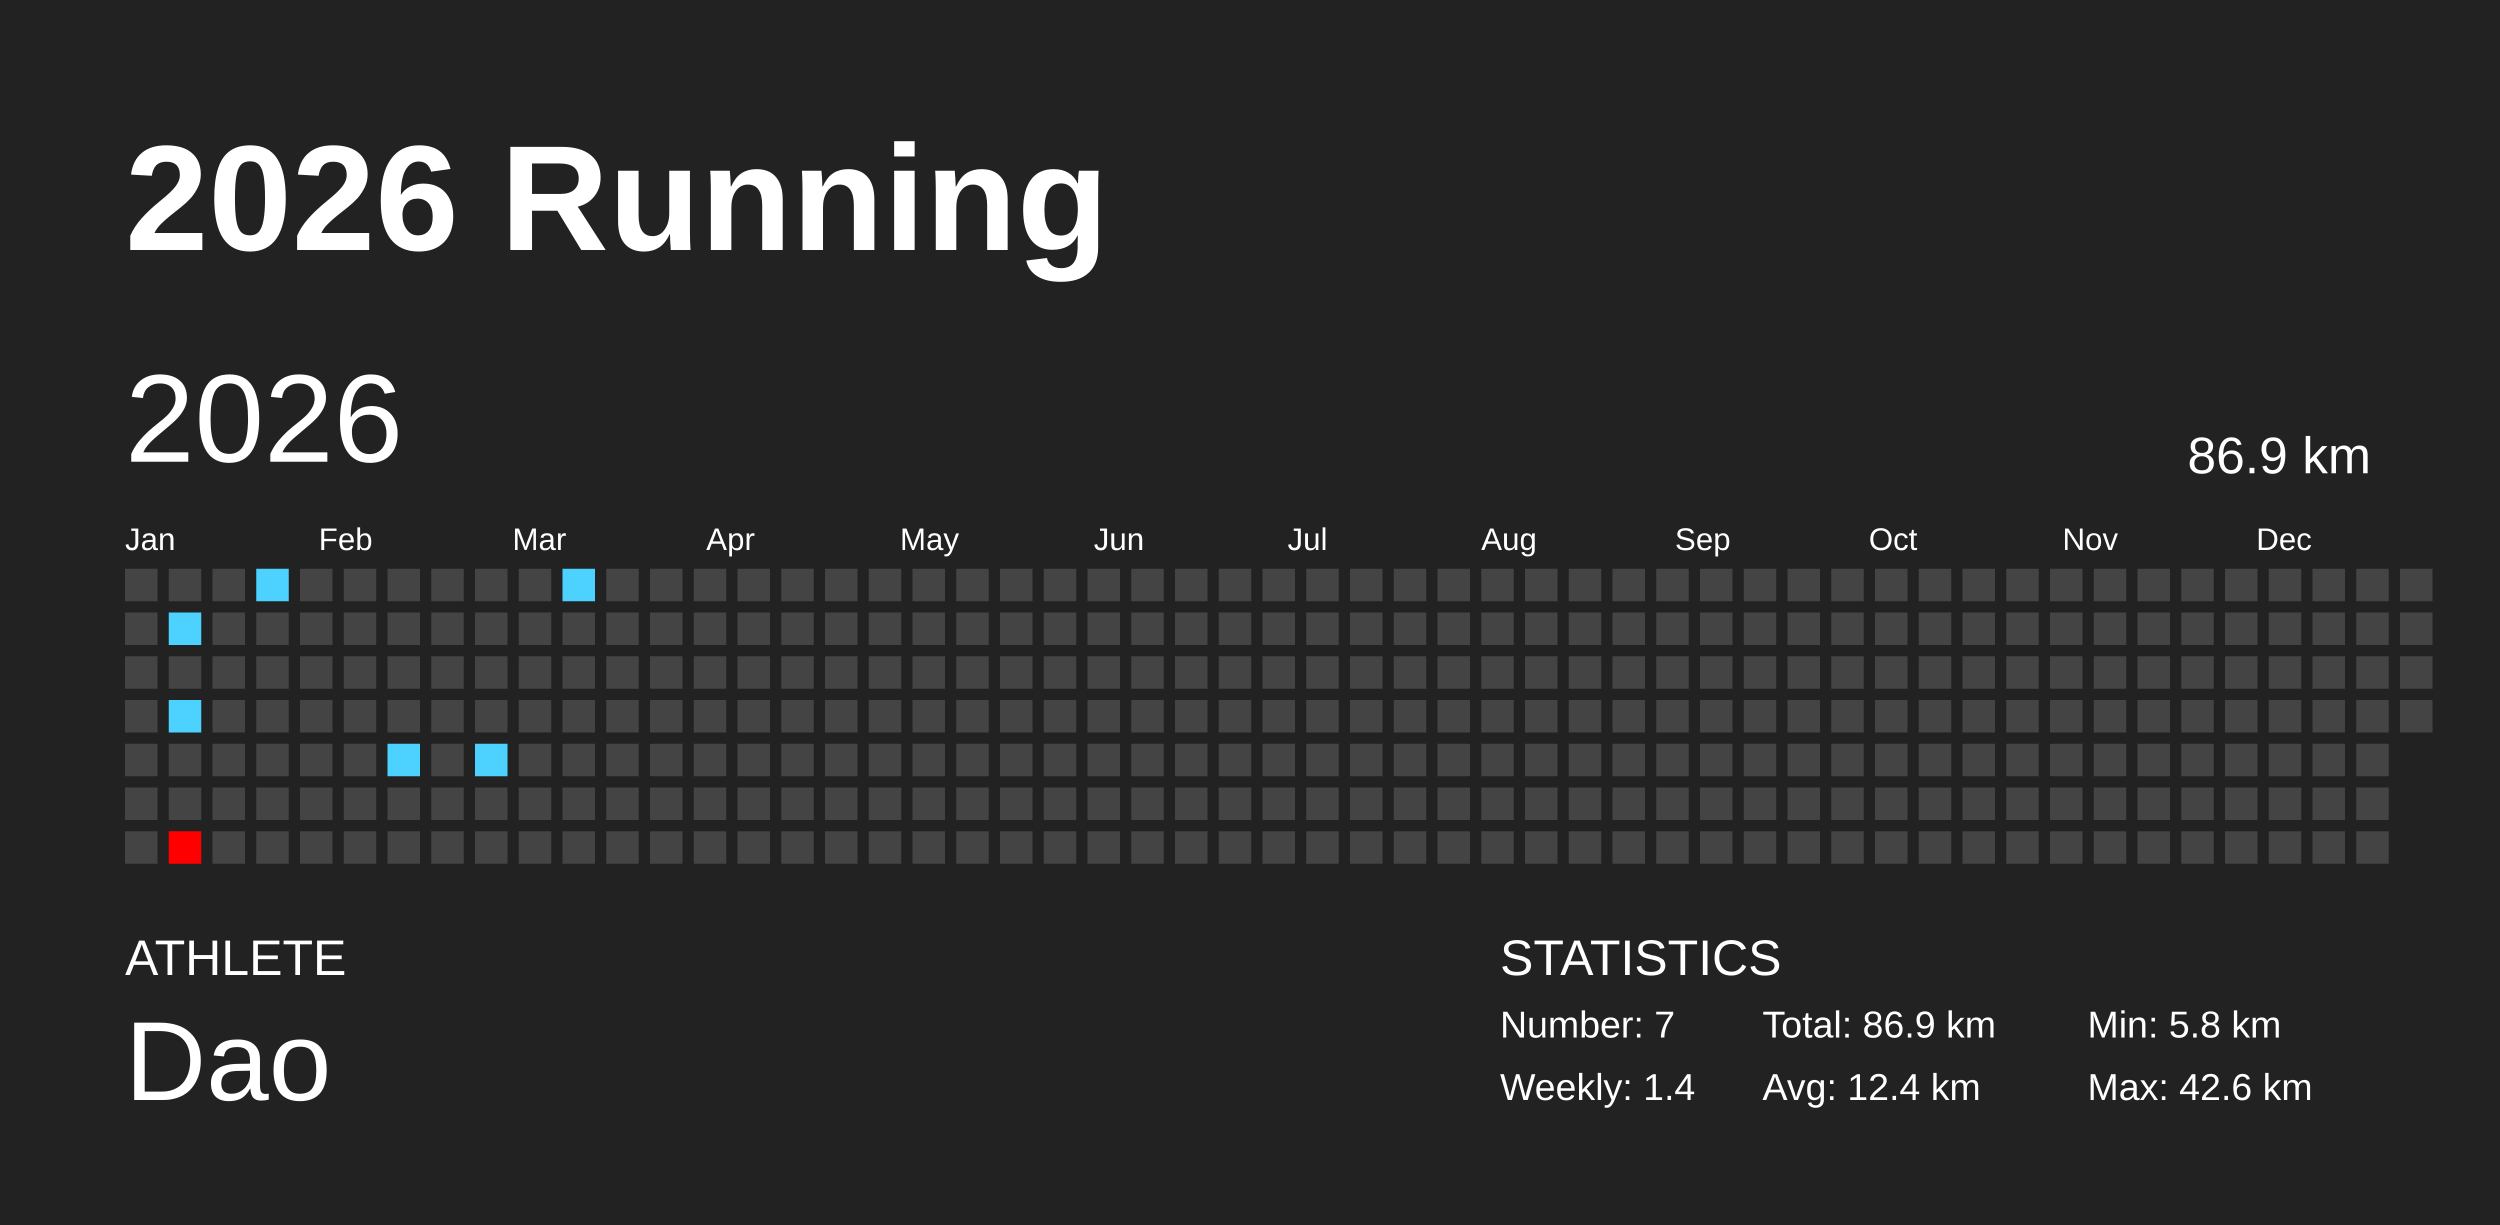
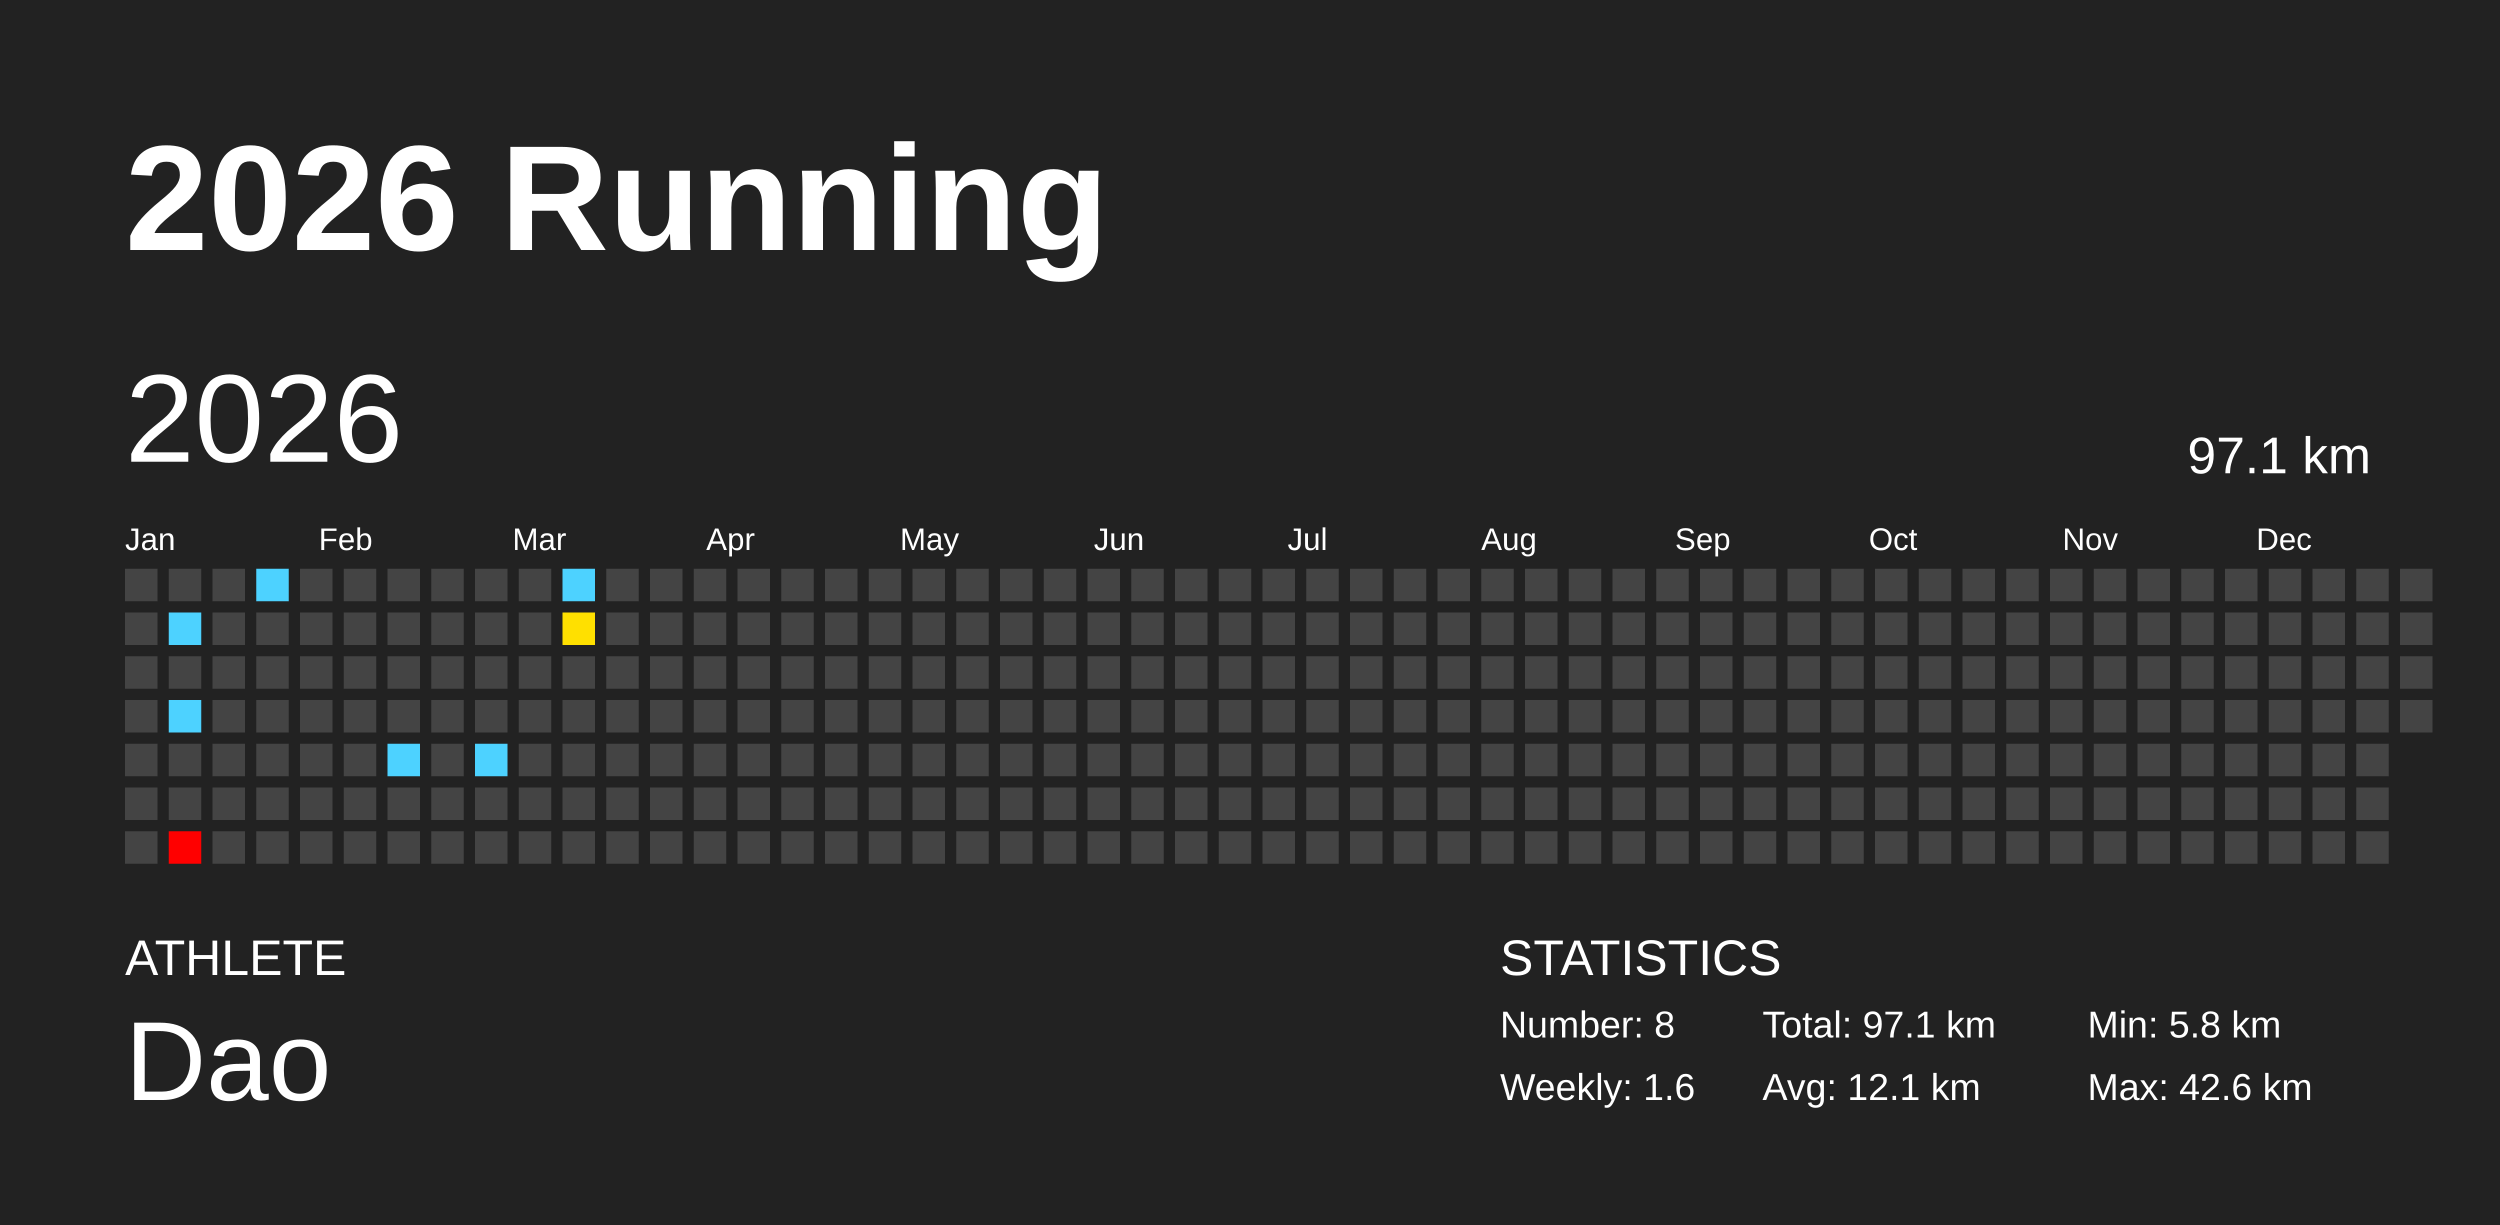
<svg xmlns="http://www.w3.org/2000/svg" baseProfile="full" height="98mm" version="1.1" viewBox="0,0,200,98" width="200mm">
  <defs />
  <rect fill="#222222" height="98" width="200" x="0" y="0" />
  <text fill="#FFFFFF" style="font-size:12px; font-family:Arial; font-weight:bold;" x="10" y="20">2026 Running</text>
  <text fill="#FFFFFF" style="font-size:4px; font-family:Arial" x="10" y="78">ATHLETE</text>
  <text fill="#FFFFFF" style="font-size:9px; font-family:Arial" x="10" y="88">Dao</text>
  <text fill="#FFFFFF" style="font-size:4px; font-family:Arial" x="120" y="78">STATISTICS</text>
-   <text fill="#FFFFFF" style="font-size:3px; font-family:Arial" x="120" y="83">Number: 7</text>
-   <text fill="#FFFFFF" style="font-size:3px; font-family:Arial" x="120" y="88">Weekly: 1.4</text>
-   <text fill="#FFFFFF" style="font-size:3px; font-family:Arial" x="141" y="83">Total: 86.9 km</text>
-   <text fill="#FFFFFF" style="font-size:3px; font-family:Arial" x="141" y="88">Avg: 12.4 km</text>
+   <text fill="#FFFFFF" style="font-size:3px; font-family:Arial" x="120" y="83">Number: 8</text>
+   <text fill="#FFFFFF" style="font-size:3px; font-family:Arial" x="120" y="88">Weekly: 1.6</text>
+   <text fill="#FFFFFF" style="font-size:3px; font-family:Arial" x="141" y="83">Total: 97.1 km</text>
+   <text fill="#FFFFFF" style="font-size:3px; font-family:Arial" x="141" y="88">Avg: 12.1 km</text>
  <text fill="#FFFFFF" style="font-size:3px; font-family:Arial" x="167" y="83">Min: 5.8 km</text>
  <text fill="#FFFFFF" style="font-size:3px; font-family:Arial" x="167" y="88">Max: 42.6 km</text>
  <text dominant-baseline="hanging" fill="#FFFFFF" style="font-size:10.0px; font-family:Arial;" x="10" y="30">2026</text>
-   <text dominant-baseline="hanging" fill="#FFFFFF" style="font-size:4.125px; font-family:Arial;" x="175" y="35">86.9 km</text>
+   <text dominant-baseline="hanging" fill="#FFFFFF" style="font-size:4.125px; font-family:Arial;" x="175" y="35">97.1 km</text>
  <text fill="#FFFFFF" style="font-size:2.5px; font-family:Arial" x="10.0" y="44">Jan</text>
  <text fill="#FFFFFF" style="font-size:2.5px; font-family:Arial" x="25.5" y="44">Feb</text>
  <text fill="#FFFFFF" style="font-size:2.5px; font-family:Arial" x="41.0" y="44">Mar</text>
  <text fill="#FFFFFF" style="font-size:2.5px; font-family:Arial" x="56.5" y="44">Apr</text>
  <text fill="#FFFFFF" style="font-size:2.5px; font-family:Arial" x="72.0" y="44">May</text>
  <text fill="#FFFFFF" style="font-size:2.5px; font-family:Arial" x="87.5" y="44">Jun</text>
  <text fill="#FFFFFF" style="font-size:2.5px; font-family:Arial" x="103.0" y="44">Jul</text>
  <text fill="#FFFFFF" style="font-size:2.5px; font-family:Arial" x="118.5" y="44">Aug</text>
  <text fill="#FFFFFF" style="font-size:2.5px; font-family:Arial" x="134.0" y="44">Sep</text>
  <text fill="#FFFFFF" style="font-size:2.5px; font-family:Arial" x="149.5" y="44">Oct</text>
  <text fill="#FFFFFF" style="font-size:2.5px; font-family:Arial" x="165.0" y="44">Nov</text>
  <text fill="#FFFFFF" style="font-size:2.5px; font-family:Arial" x="180.5" y="44">Dec</text>
  <rect fill="#444444" height="2.6" width="2.6" x="10.0" y="45.5" />
  <rect fill="#444444" height="2.6" width="2.6" x="10.0" y="49.0" />
  <rect fill="#444444" height="2.6" width="2.6" x="10.0" y="52.5" />
  <rect fill="#444444" height="2.6" width="2.6" x="10.0" y="56.0" />
  <rect fill="#444444" height="2.6" width="2.6" x="10.0" y="59.5" />
  <rect fill="#444444" height="2.6" width="2.6" x="10.0" y="63.0" />
  <rect fill="#444444" height="2.6" width="2.6" x="10.0" y="66.5" />
  <rect fill="#444444" height="2.6" width="2.6" x="13.5" y="45.5" />
  <rect fill="#4dd2ff" height="2.6" width="2.6" x="13.5" y="49.0" />
  <rect fill="#444444" height="2.6" width="2.6" x="13.5" y="52.5" />
  <rect fill="#4dd2ff" height="2.6" width="2.6" x="13.5" y="56.0" />
  <rect fill="#444444" height="2.6" width="2.6" x="13.5" y="59.5" />
  <rect fill="#444444" height="2.6" width="2.6" x="13.5" y="63.0" />
  <rect fill="red" height="2.6" width="2.6" x="13.5" y="66.5" />
  <rect fill="#444444" height="2.6" width="2.6" x="17.0" y="45.5" />
  <rect fill="#444444" height="2.6" width="2.6" x="17.0" y="49.0" />
  <rect fill="#444444" height="2.6" width="2.6" x="17.0" y="52.5" />
  <rect fill="#444444" height="2.6" width="2.6" x="17.0" y="56.0" />
  <rect fill="#444444" height="2.6" width="2.6" x="17.0" y="59.5" />
  <rect fill="#444444" height="2.6" width="2.6" x="17.0" y="63.0" />
  <rect fill="#444444" height="2.6" width="2.6" x="17.0" y="66.5" />
  <rect fill="#4dd2ff" height="2.6" width="2.6" x="20.5" y="45.5" />
  <rect fill="#444444" height="2.6" width="2.6" x="20.5" y="49.0" />
  <rect fill="#444444" height="2.6" width="2.6" x="20.5" y="52.5" />
  <rect fill="#444444" height="2.6" width="2.6" x="20.5" y="56.0" />
  <rect fill="#444444" height="2.6" width="2.6" x="20.5" y="59.5" />
  <rect fill="#444444" height="2.6" width="2.6" x="20.5" y="63.0" />
  <rect fill="#444444" height="2.6" width="2.6" x="20.5" y="66.5" />
  <rect fill="#444444" height="2.6" width="2.6" x="24.0" y="45.5" />
  <rect fill="#444444" height="2.6" width="2.6" x="24.0" y="49.0" />
  <rect fill="#444444" height="2.6" width="2.6" x="24.0" y="52.5" />
  <rect fill="#444444" height="2.6" width="2.6" x="24.0" y="56.0" />
  <rect fill="#444444" height="2.6" width="2.6" x="24.0" y="59.5" />
  <rect fill="#444444" height="2.6" width="2.6" x="24.0" y="63.0" />
  <rect fill="#444444" height="2.6" width="2.6" x="24.0" y="66.5" />
  <rect fill="#444444" height="2.6" width="2.6" x="27.5" y="45.5" />
  <rect fill="#444444" height="2.6" width="2.6" x="27.5" y="49.0" />
  <rect fill="#444444" height="2.6" width="2.6" x="27.5" y="52.5" />
  <rect fill="#444444" height="2.6" width="2.6" x="27.5" y="56.0" />
  <rect fill="#444444" height="2.6" width="2.6" x="27.5" y="59.5" />
  <rect fill="#444444" height="2.6" width="2.6" x="27.5" y="63.0" />
  <rect fill="#444444" height="2.6" width="2.6" x="27.5" y="66.5" />
  <rect fill="#444444" height="2.6" width="2.6" x="31.0" y="45.5" />
  <rect fill="#444444" height="2.6" width="2.6" x="31.0" y="49.0" />
  <rect fill="#444444" height="2.6" width="2.6" x="31.0" y="52.5" />
  <rect fill="#444444" height="2.6" width="2.6" x="31.0" y="56.0" />
  <rect fill="#4dd2ff" height="2.6" width="2.6" x="31.0" y="59.5" />
  <rect fill="#444444" height="2.6" width="2.6" x="31.0" y="63.0" />
  <rect fill="#444444" height="2.6" width="2.6" x="31.0" y="66.5" />
  <rect fill="#444444" height="2.6" width="2.6" x="34.5" y="45.5" />
  <rect fill="#444444" height="2.6" width="2.6" x="34.5" y="49.0" />
  <rect fill="#444444" height="2.6" width="2.6" x="34.5" y="52.5" />
  <rect fill="#444444" height="2.6" width="2.6" x="34.5" y="56.0" />
  <rect fill="#444444" height="2.6" width="2.6" x="34.5" y="59.5" />
  <rect fill="#444444" height="2.6" width="2.6" x="34.5" y="63.0" />
  <rect fill="#444444" height="2.6" width="2.6" x="34.5" y="66.5" />
  <rect fill="#444444" height="2.6" width="2.6" x="38.0" y="45.5" />
  <rect fill="#444444" height="2.6" width="2.6" x="38.0" y="49.0" />
  <rect fill="#444444" height="2.6" width="2.6" x="38.0" y="52.5" />
  <rect fill="#444444" height="2.6" width="2.6" x="38.0" y="56.0" />
  <rect fill="#4dd2ff" height="2.6" width="2.6" x="38.0" y="59.5" />
  <rect fill="#444444" height="2.6" width="2.6" x="38.0" y="63.0" />
  <rect fill="#444444" height="2.6" width="2.6" x="38.0" y="66.5" />
  <rect fill="#444444" height="2.6" width="2.6" x="41.5" y="45.5" />
  <rect fill="#444444" height="2.6" width="2.6" x="41.5" y="49.0" />
  <rect fill="#444444" height="2.6" width="2.6" x="41.5" y="52.5" />
  <rect fill="#444444" height="2.6" width="2.6" x="41.5" y="56.0" />
  <rect fill="#444444" height="2.6" width="2.6" x="41.5" y="59.5" />
  <rect fill="#444444" height="2.6" width="2.6" x="41.5" y="63.0" />
  <rect fill="#444444" height="2.6" width="2.6" x="41.5" y="66.5" />
  <rect fill="#4dd2ff" height="2.6" width="2.6" x="45.0" y="45.5" />
-   <rect fill="#444444" height="2.6" width="2.6" x="45.0" y="49.0" />
+   <rect fill="#ffe000" height="2.6" width="2.6" x="45.0" y="49.0" />
  <rect fill="#444444" height="2.6" width="2.6" x="45.0" y="52.5" />
  <rect fill="#444444" height="2.6" width="2.6" x="45.0" y="56.0" />
  <rect fill="#444444" height="2.6" width="2.6" x="45.0" y="59.5" />
  <rect fill="#444444" height="2.6" width="2.6" x="45.0" y="63.0" />
  <rect fill="#444444" height="2.6" width="2.6" x="45.0" y="66.5" />
  <rect fill="#444444" height="2.6" width="2.6" x="48.5" y="45.5" />
  <rect fill="#444444" height="2.6" width="2.6" x="48.5" y="49.0" />
  <rect fill="#444444" height="2.6" width="2.6" x="48.5" y="52.5" />
  <rect fill="#444444" height="2.6" width="2.6" x="48.5" y="56.0" />
  <rect fill="#444444" height="2.6" width="2.6" x="48.5" y="59.5" />
  <rect fill="#444444" height="2.6" width="2.6" x="48.5" y="63.0" />
  <rect fill="#444444" height="2.6" width="2.6" x="48.5" y="66.5" />
  <rect fill="#444444" height="2.6" width="2.6" x="52.0" y="45.5" />
  <rect fill="#444444" height="2.6" width="2.6" x="52.0" y="49.0" />
  <rect fill="#444444" height="2.6" width="2.6" x="52.0" y="52.5" />
  <rect fill="#444444" height="2.6" width="2.6" x="52.0" y="56.0" />
  <rect fill="#444444" height="2.6" width="2.6" x="52.0" y="59.5" />
  <rect fill="#444444" height="2.6" width="2.6" x="52.0" y="63.0" />
  <rect fill="#444444" height="2.6" width="2.6" x="52.0" y="66.5" />
  <rect fill="#444444" height="2.6" width="2.6" x="55.5" y="45.5" />
  <rect fill="#444444" height="2.6" width="2.6" x="55.5" y="49.0" />
  <rect fill="#444444" height="2.6" width="2.6" x="55.5" y="52.5" />
  <rect fill="#444444" height="2.6" width="2.6" x="55.5" y="56.0" />
  <rect fill="#444444" height="2.6" width="2.6" x="55.5" y="59.5" />
  <rect fill="#444444" height="2.6" width="2.6" x="55.5" y="63.0" />
  <rect fill="#444444" height="2.6" width="2.6" x="55.5" y="66.5" />
  <rect fill="#444444" height="2.6" width="2.6" x="59.0" y="45.5" />
  <rect fill="#444444" height="2.6" width="2.6" x="59.0" y="49.0" />
  <rect fill="#444444" height="2.6" width="2.6" x="59.0" y="52.5" />
  <rect fill="#444444" height="2.6" width="2.6" x="59.0" y="56.0" />
  <rect fill="#444444" height="2.6" width="2.6" x="59.0" y="59.5" />
  <rect fill="#444444" height="2.6" width="2.6" x="59.0" y="63.0" />
  <rect fill="#444444" height="2.6" width="2.6" x="59.0" y="66.5" />
  <rect fill="#444444" height="2.6" width="2.6" x="62.5" y="45.5" />
  <rect fill="#444444" height="2.6" width="2.6" x="62.5" y="49.0" />
  <rect fill="#444444" height="2.6" width="2.6" x="62.5" y="52.5" />
  <rect fill="#444444" height="2.6" width="2.6" x="62.5" y="56.0" />
  <rect fill="#444444" height="2.6" width="2.6" x="62.5" y="59.5" />
  <rect fill="#444444" height="2.6" width="2.6" x="62.5" y="63.0" />
  <rect fill="#444444" height="2.6" width="2.6" x="62.5" y="66.5" />
  <rect fill="#444444" height="2.6" width="2.6" x="66.0" y="45.5" />
  <rect fill="#444444" height="2.6" width="2.6" x="66.0" y="49.0" />
  <rect fill="#444444" height="2.6" width="2.6" x="66.0" y="52.5" />
  <rect fill="#444444" height="2.6" width="2.6" x="66.0" y="56.0" />
  <rect fill="#444444" height="2.6" width="2.6" x="66.0" y="59.5" />
  <rect fill="#444444" height="2.6" width="2.6" x="66.0" y="63.0" />
  <rect fill="#444444" height="2.6" width="2.6" x="66.0" y="66.5" />
  <rect fill="#444444" height="2.6" width="2.6" x="69.5" y="45.5" />
  <rect fill="#444444" height="2.6" width="2.6" x="69.5" y="49.0" />
  <rect fill="#444444" height="2.6" width="2.6" x="69.5" y="52.5" />
  <rect fill="#444444" height="2.6" width="2.6" x="69.5" y="56.0" />
  <rect fill="#444444" height="2.6" width="2.6" x="69.5" y="59.5" />
  <rect fill="#444444" height="2.6" width="2.6" x="69.5" y="63.0" />
  <rect fill="#444444" height="2.6" width="2.6" x="69.5" y="66.5" />
  <rect fill="#444444" height="2.6" width="2.6" x="73.0" y="45.5" />
  <rect fill="#444444" height="2.6" width="2.6" x="73.0" y="49.0" />
  <rect fill="#444444" height="2.6" width="2.6" x="73.0" y="52.5" />
  <rect fill="#444444" height="2.6" width="2.6" x="73.0" y="56.0" />
  <rect fill="#444444" height="2.6" width="2.6" x="73.0" y="59.5" />
  <rect fill="#444444" height="2.6" width="2.6" x="73.0" y="63.0" />
  <rect fill="#444444" height="2.6" width="2.6" x="73.0" y="66.5" />
  <rect fill="#444444" height="2.6" width="2.6" x="76.5" y="45.5" />
  <rect fill="#444444" height="2.6" width="2.6" x="76.5" y="49.0" />
  <rect fill="#444444" height="2.6" width="2.6" x="76.5" y="52.5" />
  <rect fill="#444444" height="2.6" width="2.6" x="76.5" y="56.0" />
  <rect fill="#444444" height="2.6" width="2.6" x="76.5" y="59.5" />
  <rect fill="#444444" height="2.6" width="2.6" x="76.5" y="63.0" />
  <rect fill="#444444" height="2.6" width="2.6" x="76.5" y="66.5" />
  <rect fill="#444444" height="2.6" width="2.6" x="80.0" y="45.5" />
  <rect fill="#444444" height="2.6" width="2.6" x="80.0" y="49.0" />
  <rect fill="#444444" height="2.6" width="2.6" x="80.0" y="52.5" />
  <rect fill="#444444" height="2.6" width="2.6" x="80.0" y="56.0" />
  <rect fill="#444444" height="2.6" width="2.6" x="80.0" y="59.5" />
  <rect fill="#444444" height="2.6" width="2.6" x="80.0" y="63.0" />
  <rect fill="#444444" height="2.6" width="2.6" x="80.0" y="66.5" />
  <rect fill="#444444" height="2.6" width="2.6" x="83.5" y="45.5" />
  <rect fill="#444444" height="2.6" width="2.6" x="83.5" y="49.0" />
  <rect fill="#444444" height="2.6" width="2.6" x="83.5" y="52.5" />
  <rect fill="#444444" height="2.6" width="2.6" x="83.5" y="56.0" />
  <rect fill="#444444" height="2.6" width="2.6" x="83.5" y="59.5" />
  <rect fill="#444444" height="2.6" width="2.6" x="83.5" y="63.0" />
  <rect fill="#444444" height="2.6" width="2.6" x="83.5" y="66.5" />
  <rect fill="#444444" height="2.6" width="2.6" x="87.0" y="45.5" />
  <rect fill="#444444" height="2.6" width="2.6" x="87.0" y="49.0" />
  <rect fill="#444444" height="2.6" width="2.6" x="87.0" y="52.5" />
  <rect fill="#444444" height="2.6" width="2.6" x="87.0" y="56.0" />
  <rect fill="#444444" height="2.6" width="2.6" x="87.0" y="59.5" />
  <rect fill="#444444" height="2.6" width="2.6" x="87.0" y="63.0" />
  <rect fill="#444444" height="2.6" width="2.6" x="87.0" y="66.5" />
  <rect fill="#444444" height="2.6" width="2.6" x="90.5" y="45.5" />
  <rect fill="#444444" height="2.6" width="2.6" x="90.5" y="49.0" />
  <rect fill="#444444" height="2.6" width="2.6" x="90.5" y="52.5" />
  <rect fill="#444444" height="2.6" width="2.6" x="90.5" y="56.0" />
  <rect fill="#444444" height="2.6" width="2.6" x="90.5" y="59.5" />
  <rect fill="#444444" height="2.6" width="2.6" x="90.5" y="63.0" />
  <rect fill="#444444" height="2.6" width="2.6" x="90.5" y="66.5" />
  <rect fill="#444444" height="2.6" width="2.6" x="94.0" y="45.5" />
  <rect fill="#444444" height="2.6" width="2.6" x="94.0" y="49.0" />
  <rect fill="#444444" height="2.6" width="2.6" x="94.0" y="52.5" />
  <rect fill="#444444" height="2.6" width="2.6" x="94.0" y="56.0" />
  <rect fill="#444444" height="2.6" width="2.6" x="94.0" y="59.5" />
  <rect fill="#444444" height="2.6" width="2.6" x="94.0" y="63.0" />
  <rect fill="#444444" height="2.6" width="2.6" x="94.0" y="66.5" />
  <rect fill="#444444" height="2.6" width="2.6" x="97.5" y="45.5" />
  <rect fill="#444444" height="2.6" width="2.6" x="97.5" y="49.0" />
  <rect fill="#444444" height="2.6" width="2.6" x="97.5" y="52.5" />
  <rect fill="#444444" height="2.6" width="2.6" x="97.5" y="56.0" />
  <rect fill="#444444" height="2.6" width="2.6" x="97.5" y="59.5" />
  <rect fill="#444444" height="2.6" width="2.6" x="97.5" y="63.0" />
  <rect fill="#444444" height="2.6" width="2.6" x="97.5" y="66.5" />
  <rect fill="#444444" height="2.6" width="2.6" x="101.0" y="45.5" />
  <rect fill="#444444" height="2.6" width="2.6" x="101.0" y="49.0" />
  <rect fill="#444444" height="2.6" width="2.6" x="101.0" y="52.5" />
  <rect fill="#444444" height="2.6" width="2.6" x="101.0" y="56.0" />
  <rect fill="#444444" height="2.6" width="2.6" x="101.0" y="59.5" />
  <rect fill="#444444" height="2.6" width="2.6" x="101.0" y="63.0" />
  <rect fill="#444444" height="2.6" width="2.6" x="101.0" y="66.5" />
  <rect fill="#444444" height="2.6" width="2.6" x="104.5" y="45.5" />
  <rect fill="#444444" height="2.6" width="2.6" x="104.5" y="49.0" />
  <rect fill="#444444" height="2.6" width="2.6" x="104.5" y="52.5" />
  <rect fill="#444444" height="2.6" width="2.6" x="104.5" y="56.0" />
  <rect fill="#444444" height="2.6" width="2.6" x="104.5" y="59.5" />
  <rect fill="#444444" height="2.6" width="2.6" x="104.5" y="63.0" />
  <rect fill="#444444" height="2.6" width="2.6" x="104.5" y="66.5" />
  <rect fill="#444444" height="2.6" width="2.6" x="108.0" y="45.5" />
  <rect fill="#444444" height="2.6" width="2.6" x="108.0" y="49.0" />
  <rect fill="#444444" height="2.6" width="2.6" x="108.0" y="52.5" />
  <rect fill="#444444" height="2.6" width="2.6" x="108.0" y="56.0" />
  <rect fill="#444444" height="2.6" width="2.6" x="108.0" y="59.5" />
  <rect fill="#444444" height="2.6" width="2.6" x="108.0" y="63.0" />
  <rect fill="#444444" height="2.6" width="2.6" x="108.0" y="66.5" />
  <rect fill="#444444" height="2.6" width="2.6" x="111.5" y="45.5" />
  <rect fill="#444444" height="2.6" width="2.6" x="111.5" y="49.0" />
  <rect fill="#444444" height="2.6" width="2.6" x="111.5" y="52.5" />
  <rect fill="#444444" height="2.6" width="2.6" x="111.5" y="56.0" />
  <rect fill="#444444" height="2.6" width="2.6" x="111.5" y="59.5" />
  <rect fill="#444444" height="2.6" width="2.6" x="111.5" y="63.0" />
  <rect fill="#444444" height="2.6" width="2.6" x="111.5" y="66.5" />
  <rect fill="#444444" height="2.6" width="2.6" x="115.0" y="45.5" />
  <rect fill="#444444" height="2.6" width="2.6" x="115.0" y="49.0" />
  <rect fill="#444444" height="2.6" width="2.6" x="115.0" y="52.5" />
  <rect fill="#444444" height="2.6" width="2.6" x="115.0" y="56.0" />
  <rect fill="#444444" height="2.6" width="2.6" x="115.0" y="59.5" />
  <rect fill="#444444" height="2.6" width="2.6" x="115.0" y="63.0" />
  <rect fill="#444444" height="2.6" width="2.6" x="115.0" y="66.5" />
  <rect fill="#444444" height="2.6" width="2.6" x="118.5" y="45.5" />
  <rect fill="#444444" height="2.6" width="2.6" x="118.5" y="49.0" />
  <rect fill="#444444" height="2.6" width="2.6" x="118.5" y="52.5" />
  <rect fill="#444444" height="2.6" width="2.6" x="118.5" y="56.0" />
  <rect fill="#444444" height="2.6" width="2.6" x="118.5" y="59.5" />
  <rect fill="#444444" height="2.6" width="2.6" x="118.5" y="63.0" />
  <rect fill="#444444" height="2.6" width="2.6" x="118.5" y="66.5" />
  <rect fill="#444444" height="2.6" width="2.6" x="122.0" y="45.5" />
  <rect fill="#444444" height="2.6" width="2.6" x="122.0" y="49.0" />
  <rect fill="#444444" height="2.6" width="2.6" x="122.0" y="52.5" />
  <rect fill="#444444" height="2.6" width="2.6" x="122.0" y="56.0" />
  <rect fill="#444444" height="2.6" width="2.6" x="122.0" y="59.5" />
  <rect fill="#444444" height="2.6" width="2.6" x="122.0" y="63.0" />
  <rect fill="#444444" height="2.6" width="2.6" x="122.0" y="66.5" />
  <rect fill="#444444" height="2.6" width="2.6" x="125.5" y="45.5" />
  <rect fill="#444444" height="2.6" width="2.6" x="125.5" y="49.0" />
  <rect fill="#444444" height="2.6" width="2.6" x="125.5" y="52.5" />
  <rect fill="#444444" height="2.6" width="2.6" x="125.5" y="56.0" />
  <rect fill="#444444" height="2.6" width="2.6" x="125.5" y="59.5" />
  <rect fill="#444444" height="2.6" width="2.6" x="125.5" y="63.0" />
  <rect fill="#444444" height="2.6" width="2.6" x="125.5" y="66.5" />
  <rect fill="#444444" height="2.6" width="2.6" x="129.0" y="45.5" />
  <rect fill="#444444" height="2.6" width="2.6" x="129.0" y="49.0" />
  <rect fill="#444444" height="2.6" width="2.6" x="129.0" y="52.5" />
  <rect fill="#444444" height="2.6" width="2.6" x="129.0" y="56.0" />
  <rect fill="#444444" height="2.6" width="2.6" x="129.0" y="59.5" />
  <rect fill="#444444" height="2.6" width="2.6" x="129.0" y="63.0" />
  <rect fill="#444444" height="2.6" width="2.6" x="129.0" y="66.5" />
  <rect fill="#444444" height="2.6" width="2.6" x="132.5" y="45.5" />
  <rect fill="#444444" height="2.6" width="2.6" x="132.5" y="49.0" />
  <rect fill="#444444" height="2.6" width="2.6" x="132.5" y="52.5" />
  <rect fill="#444444" height="2.6" width="2.6" x="132.5" y="56.0" />
  <rect fill="#444444" height="2.6" width="2.6" x="132.5" y="59.5" />
  <rect fill="#444444" height="2.6" width="2.6" x="132.5" y="63.0" />
  <rect fill="#444444" height="2.6" width="2.6" x="132.5" y="66.5" />
  <rect fill="#444444" height="2.6" width="2.6" x="136.0" y="45.5" />
  <rect fill="#444444" height="2.6" width="2.6" x="136.0" y="49.0" />
  <rect fill="#444444" height="2.6" width="2.6" x="136.0" y="52.5" />
  <rect fill="#444444" height="2.6" width="2.6" x="136.0" y="56.0" />
  <rect fill="#444444" height="2.6" width="2.6" x="136.0" y="59.5" />
  <rect fill="#444444" height="2.6" width="2.6" x="136.0" y="63.0" />
  <rect fill="#444444" height="2.6" width="2.6" x="136.0" y="66.5" />
  <rect fill="#444444" height="2.6" width="2.6" x="139.5" y="45.5" />
  <rect fill="#444444" height="2.6" width="2.6" x="139.5" y="49.0" />
  <rect fill="#444444" height="2.6" width="2.6" x="139.5" y="52.5" />
  <rect fill="#444444" height="2.6" width="2.6" x="139.5" y="56.0" />
  <rect fill="#444444" height="2.6" width="2.6" x="139.5" y="59.5" />
  <rect fill="#444444" height="2.6" width="2.6" x="139.5" y="63.0" />
  <rect fill="#444444" height="2.6" width="2.6" x="139.5" y="66.5" />
  <rect fill="#444444" height="2.6" width="2.6" x="143.0" y="45.5" />
  <rect fill="#444444" height="2.6" width="2.6" x="143.0" y="49.0" />
  <rect fill="#444444" height="2.6" width="2.6" x="143.0" y="52.5" />
  <rect fill="#444444" height="2.6" width="2.6" x="143.0" y="56.0" />
  <rect fill="#444444" height="2.6" width="2.6" x="143.0" y="59.5" />
  <rect fill="#444444" height="2.6" width="2.6" x="143.0" y="63.0" />
  <rect fill="#444444" height="2.6" width="2.6" x="143.0" y="66.5" />
  <rect fill="#444444" height="2.6" width="2.6" x="146.5" y="45.5" />
  <rect fill="#444444" height="2.6" width="2.6" x="146.5" y="49.0" />
  <rect fill="#444444" height="2.6" width="2.6" x="146.5" y="52.5" />
  <rect fill="#444444" height="2.6" width="2.6" x="146.5" y="56.0" />
  <rect fill="#444444" height="2.6" width="2.6" x="146.5" y="59.5" />
  <rect fill="#444444" height="2.6" width="2.6" x="146.5" y="63.0" />
  <rect fill="#444444" height="2.6" width="2.6" x="146.5" y="66.5" />
  <rect fill="#444444" height="2.6" width="2.6" x="150.0" y="45.5" />
  <rect fill="#444444" height="2.6" width="2.6" x="150.0" y="49.0" />
  <rect fill="#444444" height="2.6" width="2.6" x="150.0" y="52.5" />
  <rect fill="#444444" height="2.6" width="2.6" x="150.0" y="56.0" />
  <rect fill="#444444" height="2.6" width="2.6" x="150.0" y="59.5" />
  <rect fill="#444444" height="2.6" width="2.6" x="150.0" y="63.0" />
  <rect fill="#444444" height="2.6" width="2.6" x="150.0" y="66.5" />
  <rect fill="#444444" height="2.6" width="2.6" x="153.5" y="45.5" />
  <rect fill="#444444" height="2.6" width="2.6" x="153.5" y="49.0" />
  <rect fill="#444444" height="2.6" width="2.6" x="153.5" y="52.5" />
  <rect fill="#444444" height="2.6" width="2.6" x="153.5" y="56.0" />
  <rect fill="#444444" height="2.6" width="2.6" x="153.5" y="59.5" />
  <rect fill="#444444" height="2.6" width="2.6" x="153.5" y="63.0" />
  <rect fill="#444444" height="2.6" width="2.6" x="153.5" y="66.5" />
  <rect fill="#444444" height="2.6" width="2.6" x="157.0" y="45.5" />
  <rect fill="#444444" height="2.6" width="2.6" x="157.0" y="49.0" />
  <rect fill="#444444" height="2.6" width="2.6" x="157.0" y="52.5" />
  <rect fill="#444444" height="2.6" width="2.6" x="157.0" y="56.0" />
  <rect fill="#444444" height="2.6" width="2.6" x="157.0" y="59.5" />
  <rect fill="#444444" height="2.6" width="2.6" x="157.0" y="63.0" />
  <rect fill="#444444" height="2.6" width="2.6" x="157.0" y="66.5" />
  <rect fill="#444444" height="2.6" width="2.6" x="160.5" y="45.5" />
  <rect fill="#444444" height="2.6" width="2.6" x="160.5" y="49.0" />
  <rect fill="#444444" height="2.6" width="2.6" x="160.5" y="52.5" />
  <rect fill="#444444" height="2.6" width="2.6" x="160.5" y="56.0" />
  <rect fill="#444444" height="2.6" width="2.6" x="160.5" y="59.5" />
  <rect fill="#444444" height="2.6" width="2.6" x="160.5" y="63.0" />
  <rect fill="#444444" height="2.6" width="2.6" x="160.5" y="66.5" />
  <rect fill="#444444" height="2.6" width="2.6" x="164.0" y="45.5" />
  <rect fill="#444444" height="2.6" width="2.6" x="164.0" y="49.0" />
  <rect fill="#444444" height="2.6" width="2.6" x="164.0" y="52.5" />
  <rect fill="#444444" height="2.6" width="2.6" x="164.0" y="56.0" />
  <rect fill="#444444" height="2.6" width="2.6" x="164.0" y="59.5" />
  <rect fill="#444444" height="2.6" width="2.6" x="164.0" y="63.0" />
  <rect fill="#444444" height="2.6" width="2.6" x="164.0" y="66.5" />
  <rect fill="#444444" height="2.6" width="2.6" x="167.5" y="45.5" />
  <rect fill="#444444" height="2.6" width="2.6" x="167.5" y="49.0" />
  <rect fill="#444444" height="2.6" width="2.6" x="167.5" y="52.5" />
  <rect fill="#444444" height="2.6" width="2.6" x="167.5" y="56.0" />
  <rect fill="#444444" height="2.6" width="2.6" x="167.5" y="59.5" />
  <rect fill="#444444" height="2.6" width="2.6" x="167.5" y="63.0" />
  <rect fill="#444444" height="2.6" width="2.6" x="167.5" y="66.5" />
  <rect fill="#444444" height="2.6" width="2.6" x="171.0" y="45.5" />
  <rect fill="#444444" height="2.6" width="2.6" x="171.0" y="49.0" />
  <rect fill="#444444" height="2.6" width="2.6" x="171.0" y="52.5" />
  <rect fill="#444444" height="2.6" width="2.6" x="171.0" y="56.0" />
  <rect fill="#444444" height="2.6" width="2.6" x="171.0" y="59.5" />
  <rect fill="#444444" height="2.6" width="2.6" x="171.0" y="63.0" />
  <rect fill="#444444" height="2.6" width="2.6" x="171.0" y="66.5" />
  <rect fill="#444444" height="2.6" width="2.6" x="174.5" y="45.5" />
  <rect fill="#444444" height="2.6" width="2.6" x="174.5" y="49.0" />
  <rect fill="#444444" height="2.6" width="2.6" x="174.5" y="52.5" />
  <rect fill="#444444" height="2.6" width="2.6" x="174.5" y="56.0" />
  <rect fill="#444444" height="2.6" width="2.6" x="174.5" y="59.5" />
  <rect fill="#444444" height="2.6" width="2.6" x="174.5" y="63.0" />
  <rect fill="#444444" height="2.6" width="2.6" x="174.5" y="66.5" />
  <rect fill="#444444" height="2.6" width="2.6" x="178.0" y="45.5" />
  <rect fill="#444444" height="2.6" width="2.6" x="178.0" y="49.0" />
  <rect fill="#444444" height="2.6" width="2.6" x="178.0" y="52.5" />
  <rect fill="#444444" height="2.6" width="2.6" x="178.0" y="56.0" />
  <rect fill="#444444" height="2.6" width="2.6" x="178.0" y="59.5" />
  <rect fill="#444444" height="2.6" width="2.6" x="178.0" y="63.0" />
  <rect fill="#444444" height="2.6" width="2.6" x="178.0" y="66.5" />
  <rect fill="#444444" height="2.6" width="2.6" x="181.5" y="45.5" />
  <rect fill="#444444" height="2.6" width="2.6" x="181.5" y="49.0" />
  <rect fill="#444444" height="2.6" width="2.6" x="181.5" y="52.5" />
  <rect fill="#444444" height="2.6" width="2.6" x="181.5" y="56.0" />
  <rect fill="#444444" height="2.6" width="2.6" x="181.5" y="59.5" />
  <rect fill="#444444" height="2.6" width="2.6" x="181.5" y="63.0" />
  <rect fill="#444444" height="2.6" width="2.6" x="181.5" y="66.5" />
  <rect fill="#444444" height="2.6" width="2.6" x="185.0" y="45.5" />
  <rect fill="#444444" height="2.6" width="2.6" x="185.0" y="49.0" />
  <rect fill="#444444" height="2.6" width="2.6" x="185.0" y="52.5" />
  <rect fill="#444444" height="2.6" width="2.6" x="185.0" y="56.0" />
  <rect fill="#444444" height="2.6" width="2.6" x="185.0" y="59.5" />
  <rect fill="#444444" height="2.6" width="2.6" x="185.0" y="63.0" />
  <rect fill="#444444" height="2.6" width="2.6" x="185.0" y="66.5" />
  <rect fill="#444444" height="2.6" width="2.6" x="188.5" y="45.5" />
  <rect fill="#444444" height="2.6" width="2.6" x="188.5" y="49.0" />
  <rect fill="#444444" height="2.6" width="2.6" x="188.5" y="52.5" />
  <rect fill="#444444" height="2.6" width="2.6" x="188.5" y="56.0" />
  <rect fill="#444444" height="2.6" width="2.6" x="188.5" y="59.5" />
  <rect fill="#444444" height="2.6" width="2.6" x="188.5" y="63.0" />
  <rect fill="#444444" height="2.6" width="2.6" x="188.5" y="66.5" />
  <rect fill="#444444" height="2.6" width="2.6" x="192.0" y="45.5" />
  <rect fill="#444444" height="2.6" width="2.6" x="192.0" y="49.0" />
  <rect fill="#444444" height="2.6" width="2.6" x="192.0" y="52.5" />
  <rect fill="#444444" height="2.6" width="2.6" x="192.0" y="56.0" />
</svg>
